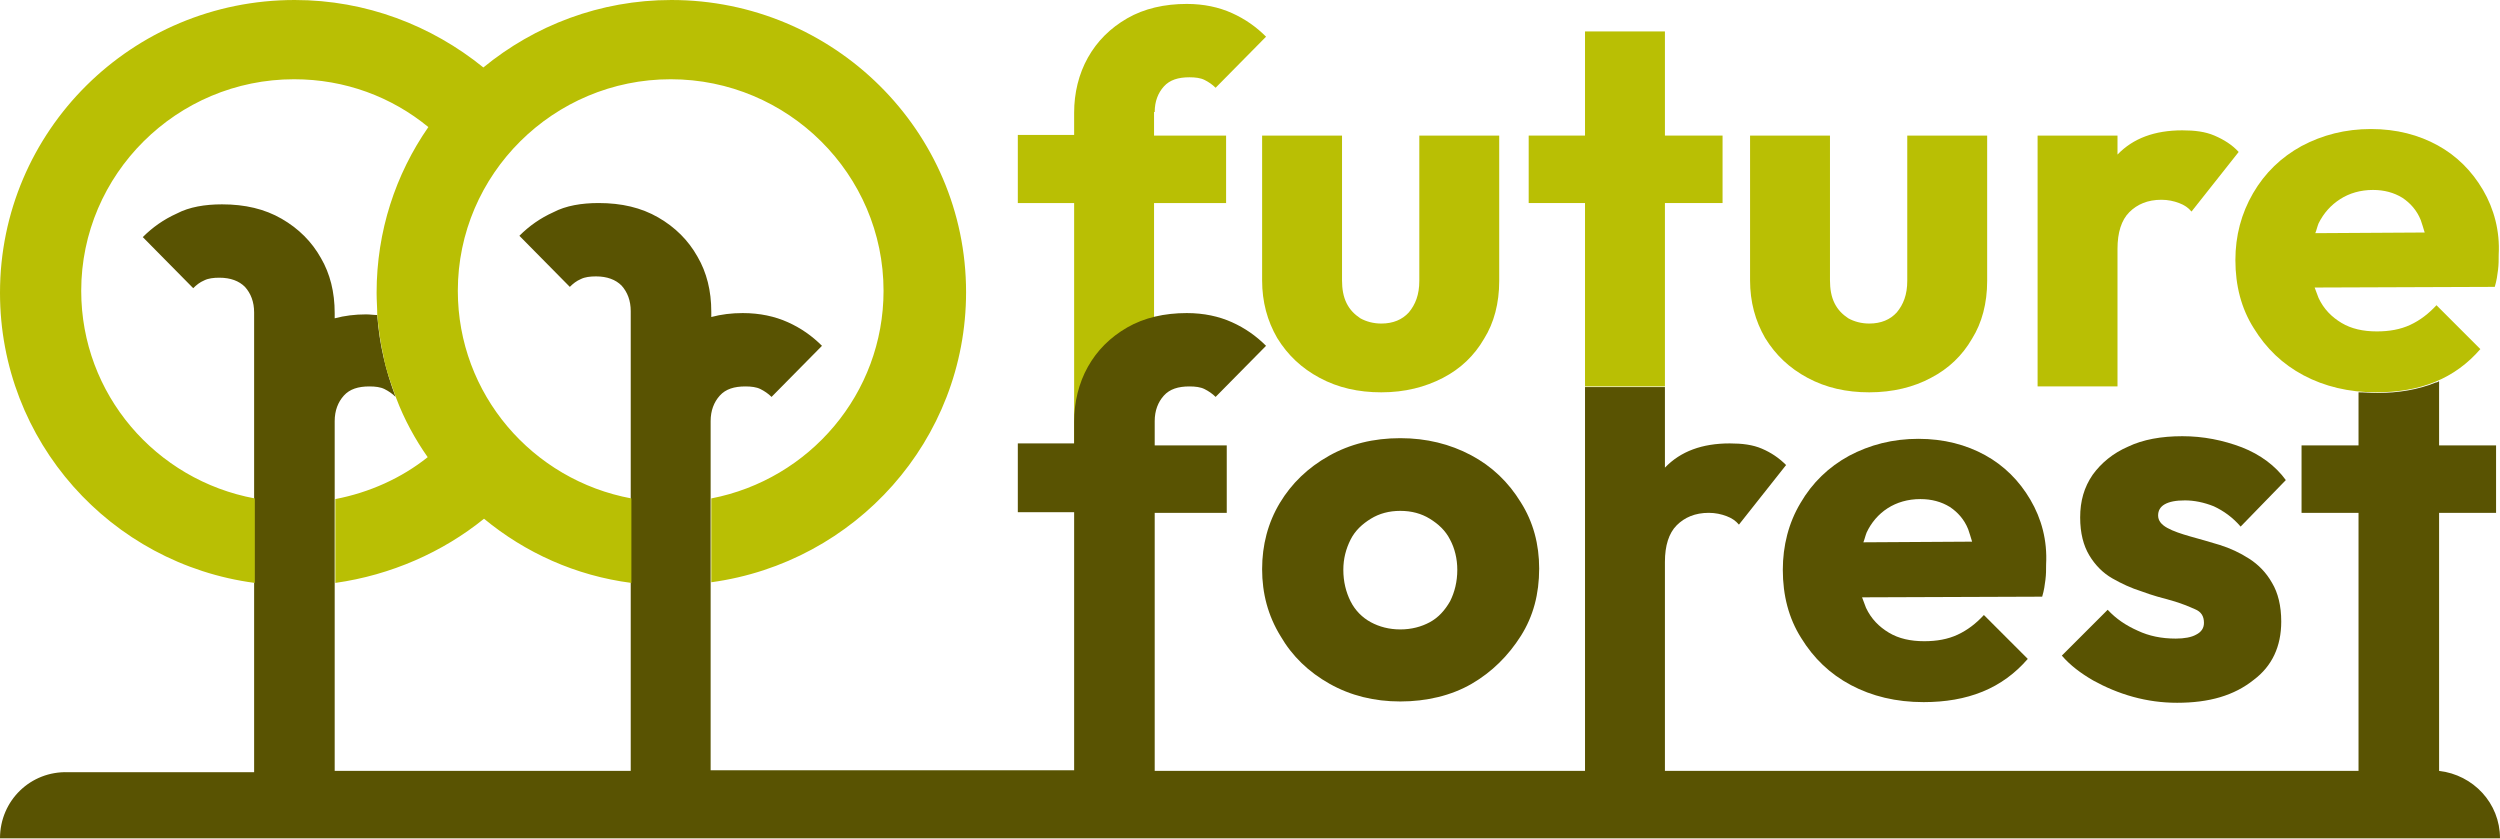
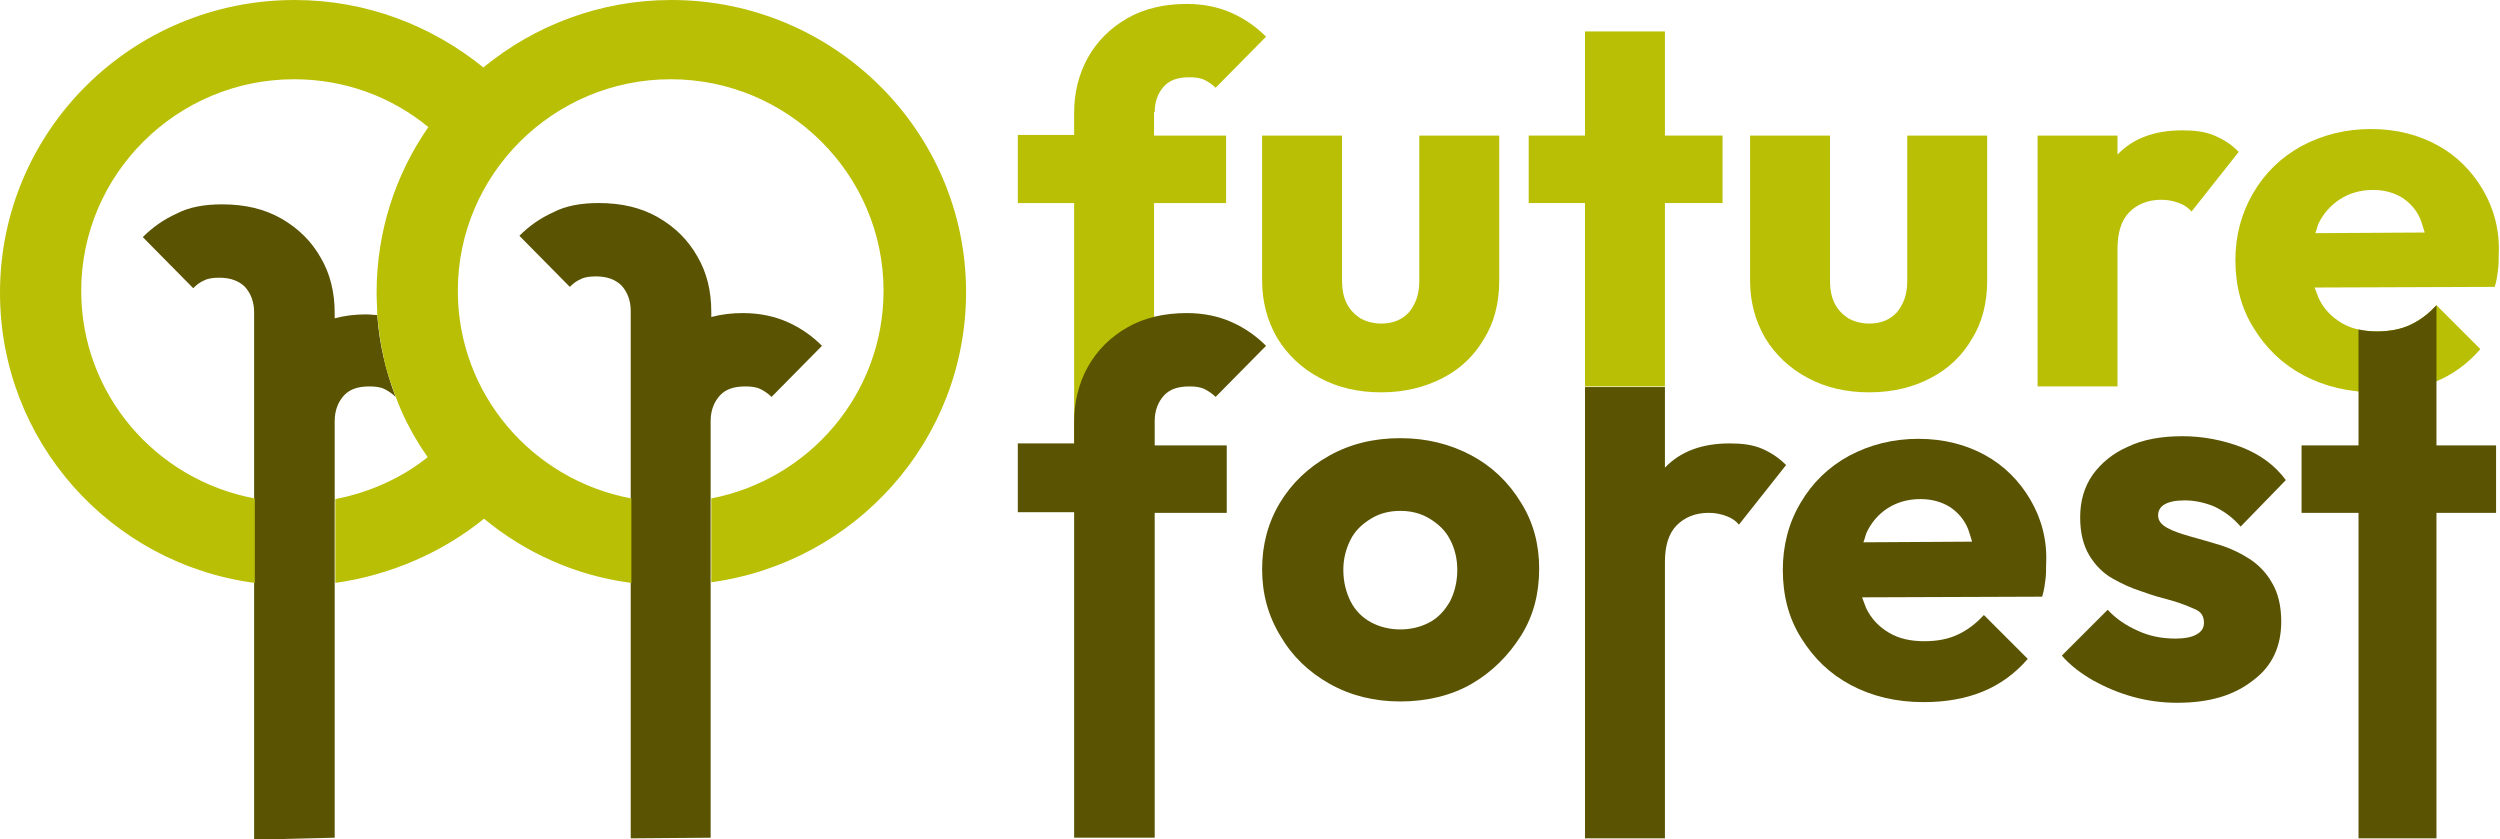
<svg xmlns="http://www.w3.org/2000/svg" version="1.1" id="Livello_1" x="0px" y="0px" viewBox="0 0 381.7 128" style="enable-background:new 0 0 381.7 128;" xml:space="preserve">
  <style type="text/css">
	.st0{fill:#B9BF04;}
	.st1{fill:#595302;}
</style>
  <path class="st0" d="M176.3,17.1c0-1.6,0.5-2.9,1.4-3.9s2.2-1.4,3.9-1.4c0.9,0,1.7,0.1,2.3,0.4c0.6,0.3,1.2,0.7,1.7,1.2l7.7-7.8  c-1.5-1.5-3.2-2.7-5.2-3.6s-4.3-1.4-6.9-1.4c-3.4,0-6.5,0.7-9.1,2.2s-4.6,3.5-6,6s-2.1,5.4-2.1,8.4v3.4h-8.6V31h8.6v36.9l12.2-8.9  V31h11V20.7h-11v-3.6H176.3z" />
  <path class="st0" d="M210.9,59.9c-3.5,0-6.6-0.7-9.4-2.2c-2.8-1.5-4.9-3.5-6.5-6.1c-1.5-2.6-2.3-5.5-2.3-8.8V20.7h12.2v22.1  c0,1.3,0.2,2.5,0.7,3.5s1.2,1.7,2.1,2.3c0.9,0.5,2,0.8,3.2,0.8c1.8,0,3.2-0.6,4.2-1.7c1-1.2,1.6-2.7,1.6-4.8V20.7h12.2v22.2  c0,3.4-0.8,6.4-2.3,8.8c-1.5,2.6-3.6,4.6-6.3,6C217.6,59.1,214.5,59.9,210.9,59.9z" />
  <polygon class="st0" points="263,20.7 254.2,20.7 254.2,4.8 242,4.8 242,20.7 233.4,20.7 233.4,31 242,31 242,59 254.2,59 254.2,31   263,31 " />
-   <path class="st0" d="M285.4,59.9c-3.5,0-6.6-0.7-9.4-2.2c-2.8-1.5-4.9-3.5-6.5-6.1c-1.5-2.6-2.3-5.5-2.3-8.8V20.7h12.2v22.1  c0,1.3,0.2,2.5,0.7,3.5s1.2,1.7,2.1,2.3c0.9,0.5,2,0.8,3.2,0.8c1.8,0,3.2-0.6,4.2-1.7c1-1.2,1.6-2.7,1.6-4.8V20.7h12.2v22.2  c0,3.4-0.8,6.4-2.3,8.8c-1.5,2.6-3.6,4.6-6.3,6C292.2,59.1,289,59.9,285.4,59.9z" />
-   <path class="st0" d="M338.1,20.7c-1.4-0.6-3-0.8-4.9-0.8c-4.2,0-7.5,1.2-9.9,3.7c0,0,0,0,0,0.1v-3h-12.2V59h12.2v-21  c0-2.5,0.6-4.4,1.8-5.6c1.2-1.2,2.8-1.9,4.9-1.9c1,0,1.9,0.2,2.7,0.5s1.4,0.7,1.9,1.3l7.2-9.1C340.8,22.1,339.5,21.3,338.1,20.7z" />
-   <path class="st0" d="M379.1,29c-1.7-2.9-4-5.2-6.9-6.8c-2.9-1.6-6.3-2.5-10.2-2.5c-3.9,0-7.4,0.9-10.6,2.6c-3.1,1.7-5.6,4.1-7.4,7.2  s-2.7,6.5-2.7,10.2c0,3.9,0.9,7.4,2.8,10.4c1.9,3.1,4.4,5.5,7.6,7.2s6.9,2.6,11.1,2.6c3.3,0,6.3-0.5,9-1.6s5-2.8,6.9-5l-6.7-6.7  c-1.2,1.3-2.5,2.3-4,3s-3.2,1-5.1,1c-2.1,0-3.9-0.4-5.4-1.3c-1.5-0.9-2.7-2.1-3.5-3.8c-0.2-0.5-0.4-1.1-0.6-1.6l27.5-0.1  c0.3-1,0.4-1.8,0.5-2.6c0.1-0.8,0.1-1.5,0.1-2.3C381.7,35.3,380.8,31.9,379.1,29z M357.3,30.4c1.4-0.9,3.1-1.4,5-1.4  c1.7,0,3.2,0.4,4.5,1.2c1.2,0.8,2.2,1.9,2.8,3.4c0.2,0.6,0.4,1.2,0.6,1.9l-16.7,0.1c0.2-0.5,0.3-1,0.5-1.5  C354.8,32.5,355.9,31.3,357.3,30.4z" />
-   <path class="st1" d="M213.8,107.1c-4,0-7.6-0.9-10.8-2.7c-3.2-1.8-5.7-4.2-7.5-7.3c-1.9-3.1-2.8-6.5-2.8-10.2s0.9-7.1,2.7-10.1  c1.8-3,4.3-5.4,7.5-7.2s6.8-2.7,10.9-2.7c4,0,7.6,0.9,10.8,2.6s5.7,4.1,7.6,7.2c1.9,3,2.8,6.4,2.8,10.1c0,3.9-0.9,7.3-2.8,10.3  c-1.9,3-4.4,5.5-7.5,7.3C221.6,106.2,217.8,107.1,213.8,107.1z M213.8,96.1c1.7,0,3.2-0.4,4.5-1.1c1.3-0.7,2.3-1.8,3.1-3.2  c0.7-1.4,1.1-3,1.1-4.8c0-1.7-0.4-3.3-1.1-4.6c-0.7-1.4-1.8-2.4-3.1-3.2c-1.3-0.8-2.8-1.2-4.5-1.2s-3.2,0.4-4.5,1.2  s-2.4,1.8-3.1,3.2c-0.7,1.4-1.1,2.9-1.1,4.6c0,1.8,0.4,3.4,1.1,4.8c0.7,1.4,1.8,2.5,3.1,3.2C210.6,95.7,212.1,96.1,213.8,96.1z" />
-   <path class="st1" d="M310,76.3c-1.7-2.9-4-5.2-6.9-6.8s-6.3-2.5-10.2-2.5c-3.9,0-7.4,0.9-10.6,2.6c-3.1,1.7-5.6,4.1-7.4,7.2  c-1.8,3-2.7,6.5-2.7,10.2c0,3.9,0.9,7.4,2.8,10.4c1.9,3.1,4.4,5.5,7.6,7.2s6.9,2.6,11.1,2.6c3.3,0,6.3-0.5,9-1.6  c2.7-1.1,5-2.8,6.9-5l-6.7-6.7c-1.2,1.3-2.5,2.3-4,3s-3.2,1-5.1,1c-2.1,0-3.9-0.4-5.4-1.3c-1.5-0.9-2.7-2.1-3.5-3.8  c-0.2-0.5-0.4-1.1-0.6-1.6l27.5-0.1c0.3-1,0.4-1.8,0.5-2.6c0.1-0.8,0.1-1.5,0.1-2.3C312.6,82.5,311.7,79.2,310,76.3z M288.2,77.6  c1.4-0.9,3.1-1.4,5-1.4c1.7,0,3.2,0.4,4.5,1.2c1.2,0.8,2.2,1.9,2.8,3.4c0.2,0.6,0.4,1.2,0.6,1.9l-16.6,0.1c0.2-0.5,0.3-1,0.5-1.5  C285.7,79.8,286.8,78.5,288.2,77.6z" />
-   <path class="st1" d="M332.4,107.3c-2.3,0-4.5-0.3-6.7-0.9c-2.2-0.6-4.3-1.5-6.1-2.5c-1.9-1.1-3.5-2.3-4.8-3.8l7-7  c1.3,1.4,2.8,2.4,4.6,3.2c1.7,0.8,3.6,1.2,5.8,1.2c1.3,0,2.4-0.2,3.1-0.6c0.8-0.4,1.2-1,1.2-1.8c0-1-0.4-1.7-1.4-2.1  c-0.9-0.4-2.1-0.9-3.5-1.3c-1.5-0.4-3-0.8-4.6-1.4c-1.6-0.5-3.1-1.2-4.5-2c-1.4-0.8-2.6-2-3.5-3.5s-1.4-3.4-1.4-5.8  c0-2.5,0.6-4.6,1.9-6.5c1.3-1.8,3.1-3.3,5.4-4.3c2.3-1.1,5.1-1.6,8.3-1.6c3.2,0,6.2,0.6,9.1,1.7c2.8,1.1,5.1,2.8,6.7,5l-6.9,7.1  c-1.2-1.4-2.6-2.4-4.1-3.1c-1.5-0.6-3-0.9-4.4-0.9s-2.4,0.2-3.1,0.6c-0.7,0.4-1,1-1,1.7c0,0.8,0.5,1.4,1.4,1.9s2.1,0.9,3.5,1.3  s2.9,0.8,4.5,1.3s3.1,1.2,4.5,2.1s2.6,2.1,3.5,3.7c0.9,1.5,1.4,3.5,1.4,5.9c0,3.8-1.4,6.8-4.2,8.9  C341.1,106.2,337.3,107.3,332.4,107.3z" />
-   <path class="st1" d="M372.4,117.7V78.3h8.7V68h-8.7v-9.8c-0.2,0.1-0.3,0.2-0.5,0.2c-2.7,1.1-5.7,1.6-9,1.6c-1,0-1.9-0.1-2.8-0.1V68  h-8.7v10.3h8.7v39.4H254.2V85.8c0-2.5,0.6-4.4,1.8-5.6c1.2-1.2,2.8-1.9,4.9-1.9c1,0,1.9,0.2,2.7,0.5c0.8,0.3,1.4,0.7,1.9,1.3  l7.2-9.1c-1.1-1.1-2.3-1.9-3.7-2.5c-1.4-0.6-3-0.8-4.9-0.8c-4.2,0-7.5,1.2-9.9,3.7c0,0,0,0,0,0.1V59.1H242v58.6h-65.7V78.3h11V68  h-11v-3.7c0-1.6,0.5-2.9,1.4-3.9c0.9-1,2.2-1.4,3.9-1.4c0.9,0,1.7,0.1,2.3,0.4c0.6,0.3,1.2,0.7,1.7,1.2l7.7-7.8  c-1.5-1.5-3.2-2.7-5.2-3.6s-4.3-1.4-6.9-1.4c-3.4,0-6.5,0.7-9.1,2.2s-4.6,3.5-6,6c-1.4,2.5-2.1,5.4-2.1,8.4v3.3h-8.6v10.5h8.6v39.4  h-55.5V89.4V64.3c0-1.6,0.5-2.9,1.4-3.9c0.9-1,2.2-1.4,3.9-1.4c0.9,0,1.7,0.1,2.3,0.4c0.6,0.3,1.2,0.7,1.7,1.2l7.7-7.8  c-1.5-1.5-3.2-2.7-5.2-3.6s-4.3-1.4-6.9-1.4c-1.7,0-3.3,0.2-4.8,0.6v-0.8c0-3.2-0.7-6-2.1-8.4c-1.4-2.5-3.4-4.5-6-6  s-5.6-2.2-9.1-2.2c-2.6,0-5,0.4-6.9,1.4c-2,0.9-3.7,2.1-5.2,3.6l7.7,7.8c0.5-0.5,1-0.9,1.7-1.2c0.6-0.3,1.4-0.4,2.3-0.4  c1.7,0,3,0.5,3.9,1.4c0.9,1,1.4,2.3,1.4,3.9v17.3v24.7v28.2H51.1V89.4l0,0V64.3c0-1.6,0.5-2.9,1.4-3.9c0.9-1,2.2-1.4,3.9-1.4  c0.9,0,1.7,0.1,2.3,0.4c0.6,0.3,1.2,0.7,1.7,1.2l0,0c-1.5-4-2.5-8.1-2.8-12.5c-0.5,0-1.1-0.1-1.7-0.1c-1.7,0-3.3,0.2-4.8,0.6v-0.8  c0-3.2-0.7-6-2.1-8.4c-1.4-2.5-3.4-4.5-6-6c-2.6-1.5-5.6-2.2-9.1-2.2c-2.6,0-5,0.4-6.9,1.4c-2,0.9-3.7,2.1-5.2,3.6l7.7,7.8  c0.5-0.5,1-0.9,1.7-1.2c0.6-0.3,1.4-0.4,2.3-0.4c1.7,0,3,0.5,3.9,1.4c0.9,1,1.4,2.3,1.4,3.9v17.3v24.7v28.2H10.4  C4.7,117.7,0,122.2,0,128h381.7C381.7,122.6,377.6,118.3,372.4,117.7z" />
+   <path class="st0" d="M285.4,59.9c-3.5,0-6.6-0.7-9.4-2.2s-4.9-3.5-6.5-6.1c-1.5-2.6-2.3-5.5-2.3-8.8V20.7h12.2v22.1  c0,1.3,0.2,2.5,0.7,3.5s1.2,1.7,2.1,2.3c0.9,0.5,2,0.8,3.2,0.8c1.8,0,3.2-0.6,4.2-1.7c1-1.2,1.6-2.7,1.6-4.8V20.7h12.2v22.2  c0,3.4-0.8,6.4-2.3,8.8c-1.5,2.6-3.6,4.6-6.3,6C292.2,59.1,289,59.9,285.4,59.9z" />
+   <path class="st0" d="M338.1,20.7c-1.4-0.6-3-0.8-4.9-0.8c-4.2,0-7.5,1.2-9.9,3.7c0,0,0,0,0,0.1v-3h-12.2V59h12.2V38  c0-2.5,0.6-4.4,1.8-5.6c1.2-1.2,2.8-1.9,4.9-1.9c1,0,1.9,0.2,2.7,0.5s1.4,0.7,1.9,1.3l7.2-9.1C340.8,22.1,339.5,21.3,338.1,20.7z" />
+   <path class="st1" d="M213.8,107.1c-4,0-7.6-0.9-10.8-2.7c-3.2-1.8-5.7-4.2-7.5-7.3c-1.9-3.1-2.8-6.5-2.8-10.2s0.9-7.1,2.7-10.1  s4.3-5.4,7.5-7.2s6.8-2.7,10.9-2.7c4,0,7.6,0.9,10.8,2.6s5.7,4.1,7.6,7.2c1.9,3,2.8,6.4,2.8,10.1c0,3.9-0.9,7.3-2.8,10.3  c-1.9,3-4.4,5.5-7.5,7.3C221.6,106.2,217.8,107.1,213.8,107.1z M213.8,96.1c1.7,0,3.2-0.4,4.5-1.1s2.3-1.8,3.1-3.2  c0.7-1.4,1.1-3,1.1-4.8c0-1.7-0.4-3.3-1.1-4.6c-0.7-1.4-1.8-2.4-3.1-3.2c-1.3-0.8-2.8-1.2-4.5-1.2s-3.2,0.4-4.5,1.2  s-2.4,1.8-3.1,3.2c-0.7,1.4-1.1,2.9-1.1,4.6c0,1.8,0.4,3.4,1.1,4.8c0.7,1.4,1.8,2.5,3.1,3.2S212.1,96.1,213.8,96.1z" />
+   <path class="st1" d="M310,76.3c-1.7-2.9-4-5.2-6.9-6.8s-6.3-2.5-10.2-2.5c-3.9,0-7.4,0.9-10.6,2.6c-3.1,1.7-5.6,4.1-7.4,7.2  c-1.8,3-2.7,6.5-2.7,10.2c0,3.9,0.9,7.4,2.8,10.4c1.9,3.1,4.4,5.5,7.6,7.2s6.9,2.6,11.1,2.6c3.3,0,6.3-0.5,9-1.6s5-2.8,6.9-5  l-6.7-6.7c-1.2,1.3-2.5,2.3-4,3s-3.2,1-5.1,1c-2.1,0-3.9-0.4-5.4-1.3s-2.7-2.1-3.5-3.8c-0.2-0.5-0.4-1.1-0.6-1.6l27.5-0.1  c0.3-1,0.4-1.8,0.5-2.6c0.1-0.8,0.1-1.5,0.1-2.3C312.6,82.5,311.7,79.2,310,76.3z M288.2,77.6c1.4-0.9,3.1-1.4,5-1.4  c1.7,0,3.2,0.4,4.5,1.2c1.2,0.8,2.2,1.9,2.8,3.4c0.2,0.6,0.4,1.2,0.6,1.9l-16.6,0.1c0.2-0.5,0.3-1,0.5-1.5  C285.7,79.8,286.8,78.5,288.2,77.6z" />
+   <path class="st1" d="M332.4,107.3c-2.3,0-4.5-0.3-6.7-0.9s-4.3-1.5-6.1-2.5c-1.9-1.1-3.5-2.3-4.8-3.8l7-7c1.3,1.4,2.8,2.4,4.6,3.2  c1.7,0.8,3.6,1.2,5.8,1.2c1.3,0,2.4-0.2,3.1-0.6c0.8-0.4,1.2-1,1.2-1.8c0-1-0.4-1.7-1.4-2.1c-0.9-0.4-2.1-0.9-3.5-1.3  c-1.5-0.4-3-0.8-4.6-1.4c-1.6-0.5-3.1-1.2-4.5-2s-2.6-2-3.5-3.5s-1.4-3.4-1.4-5.8c0-2.5,0.6-4.6,1.9-6.5c1.3-1.8,3.1-3.3,5.4-4.3  c2.3-1.1,5.1-1.6,8.3-1.6c3.2,0,6.2,0.6,9.1,1.7c2.8,1.1,5.1,2.8,6.7,5l-6.9,7.1c-1.2-1.4-2.6-2.4-4.1-3.1c-1.5-0.6-3-0.9-4.4-0.9  s-2.4,0.2-3.1,0.6s-1,1-1,1.7c0,0.8,0.5,1.4,1.4,1.9s2.1,0.9,3.5,1.3s2.9,0.8,4.5,1.3s3.1,1.2,4.5,2.1s2.6,2.1,3.5,3.7  c0.9,1.5,1.4,3.5,1.4,5.9c0,3.8-1.4,6.8-4.2,8.9C341.1,106.2,337.3,107.3,332.4,107.3z" />
+   <path class="st1" d="M51.1,127.9V89.4l0,0V64.3c0-1.6,0.5-2.9,1.4-3.9s2.2-1.4,3.9-1.4c0.9,0,1.7,0.1,2.3,0.4  c0.6,0.3,1.2,0.7,1.7,1.2l0,0c-1.5-4-2.5-8.1-2.8-12.5c-0.5,0-1.1-0.1-1.7-0.1c-1.7,0-3.3,0.2-4.8,0.6v-0.8c0-3.2-0.7-6-2.1-8.4  c-1.4-2.5-3.4-4.5-6-6s-5.6-2.2-9.1-2.2c-2.6,0-5,0.4-6.9,1.4c-2,0.9-3.7,2.1-5.2,3.6l7.7,7.8c0.5-0.5,1-0.9,1.7-1.2  c0.6-0.3,1.4-0.4,2.3-0.4c1.7,0,3,0.5,3.9,1.4c0.9,1,1.4,2.3,1.4,3.9V65v24.7v38.5L51.1,127.9z" />
+   <path class="st1" d="M108.5,127.9V89.4V64.3c0-1.6,0.5-2.9,1.4-3.9s2.2-1.4,3.9-1.4c0.9,0,1.7,0.1,2.3,0.4c0.6,0.3,1.2,0.7,1.7,1.2  l7.7-7.8c-1.5-1.5-3.2-2.7-5.2-3.6s-4.3-1.4-6.9-1.4c-1.7,0-3.3,0.2-4.8,0.6v-0.8c0-3.2-0.7-6-2.1-8.4c-1.4-2.5-3.4-4.5-6-6  S94.9,31,91.4,31c-2.6,0-5,0.4-6.9,1.4c-2,0.9-3.7,2.1-5.2,3.6l7.7,7.8c0.5-0.5,1-0.9,1.7-1.2c0.6-0.3,1.4-0.4,2.3-0.4  c1.7,0,3,0.5,3.9,1.4c0.9,1,1.4,2.3,1.4,3.9v17.3v24.7v38.5L108.5,127.9z" />
+   <path class="st1" d="M176.3,127.9V78.3h11V68h-11v-3.7c0-1.6,0.5-2.9,1.4-3.9s2.2-1.4,3.9-1.4c0.9,0,1.7,0.1,2.3,0.4  c0.6,0.3,1.2,0.7,1.7,1.2l7.7-7.8c-1.5-1.5-3.2-2.7-5.2-3.6s-4.3-1.4-6.9-1.4c-3.4,0-6.5,0.7-9.1,2.2s-4.6,3.5-6,6s-2.1,5.4-2.1,8.4  v3.3h-8.6v10.5h8.6v49.7L176.3,127.9z" />
+   <path class="st1" d="M254.2,128V85.8c0-2.5,0.6-4.4,1.8-5.6c1.2-1.2,2.8-1.9,4.9-1.9c1,0,1.9,0.2,2.7,0.5c0.8,0.3,1.4,0.7,1.9,1.3  l7.2-9.1c-1.1-1.1-2.3-1.9-3.7-2.5c-1.4-0.6-3-0.8-4.9-0.8c-4.2,0-7.5,1.2-9.9,3.7c0,0,0,0,0,0.1V59.1H242v68.9L254.2,128z" />
  <path class="st0" d="M102.5,0C91.6,0,81.6,3.9,73.8,10.3l0,0C65.9,3.9,55.9,0,45,0C20.1,0,0,20,0,44.7C0,67.4,16.9,86.1,38.9,89  V76.1c-15.1-2.8-26.5-15.9-26.5-31.7c0-17.8,14.6-32.3,32.5-32.3c7.8,0,14.9,2.7,20.5,7.3l0,0c-5,7.2-7.9,15.9-7.9,25.3  c0,1.2,0.1,2.3,0.1,3.4c0.2,2.2,0.5,4.4,1,6.5c0,0,0,0,0,0.1c0.3,1.5,0.8,3,1.3,4.4c0,0.1,0.1,0.2,0.1,0.3c0.2,0.5,0.3,0.9,0.5,1.4  c1.2,3.2,2.9,6.3,4.8,9c-4,3.2-8.9,5.4-14.1,6.4V89c8.5-1.2,16.4-4.7,22.7-9.8c6.3,5.2,14,8.7,22.5,9.8V76.1  c-15.1-2.8-26.5-15.9-26.5-31.7c0-17.8,14.6-32.3,32.5-32.3s32.5,14.5,32.5,32.3c0,15.7-11.3,28.8-26.3,31.7v12.8  c22-3,38.9-21.7,38.9-44.3C147.5,20,127.3,0,102.5,0z" />
+   <path class="st0" d="M379.1,29c-1.7-2.9-4-5.2-6.9-6.8c-2.9-1.6-6.3-2.5-10.2-2.5c-3.9,0-7.4,0.9-10.6,2.6c-3.1,1.7-5.6,4.1-7.4,7.2  s-2.7,6.5-2.7,10.2c0,3.9,0.9,7.4,2.8,10.4c1.9,3.1,4.4,5.5,7.6,7.2s6.9,2.6,11.1,2.6c3.3,0,6.3-0.5,9-1.6s5-2.8,6.9-5l-6.7-6.7  c-1.2,1.3-2.5,2.3-4,3s-3.2,1-5.1,1c-2.1,0-3.9-0.4-5.4-1.3c-1.5-0.9-2.7-2.1-3.5-3.8c-0.2-0.5-0.4-1.1-0.6-1.6l27.5-0.1  c0.3-1,0.4-1.8,0.5-2.6s0.1-1.5,0.1-2.3C381.7,35.3,380.8,31.9,379.1,29z M357.3,30.4c1.4-0.9,3.1-1.4,5-1.4c1.7,0,3.2,0.4,4.5,1.2  c1.2,0.8,2.2,1.9,2.8,3.4c0.2,0.6,0.4,1.2,0.6,1.9l-16.7,0.1c0.2-0.5,0.3-1,0.5-1.5C354.8,32.5,355.9,31.3,357.3,30.4z" />
+   <path class="st1" d="M372,68V46.6c-1.2,1.3-2.5,2.3-4,3s-3.2,1-5.1,1c-1,0-1.9-0.1-2.8-0.3l0,17.7h-8.7v10.3h8.7V128H372V78.3h9.1  V68H372z" />
</svg>
